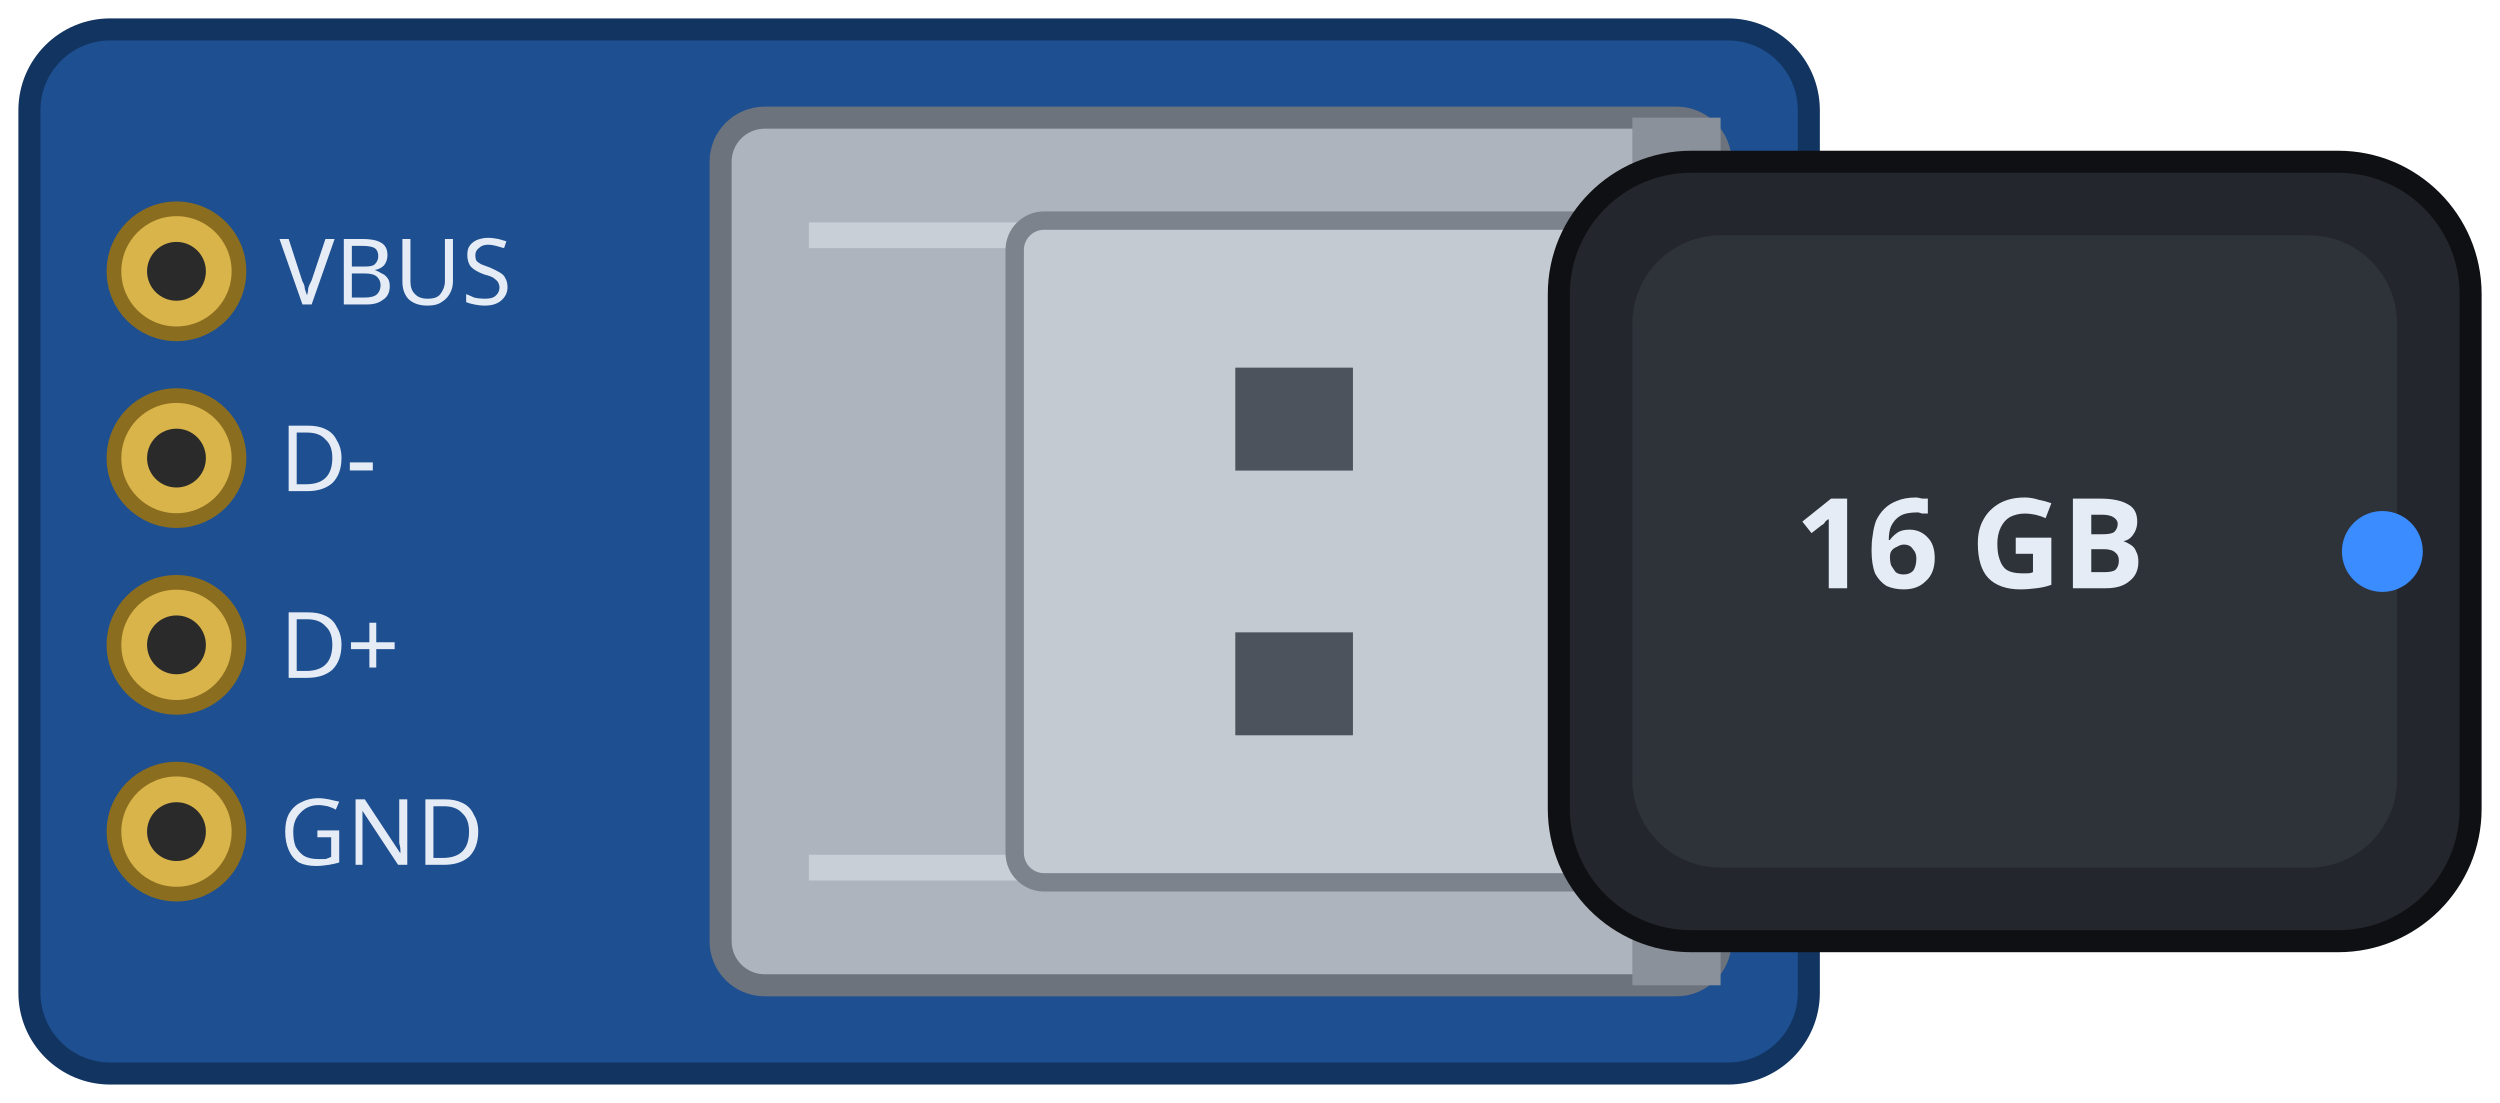
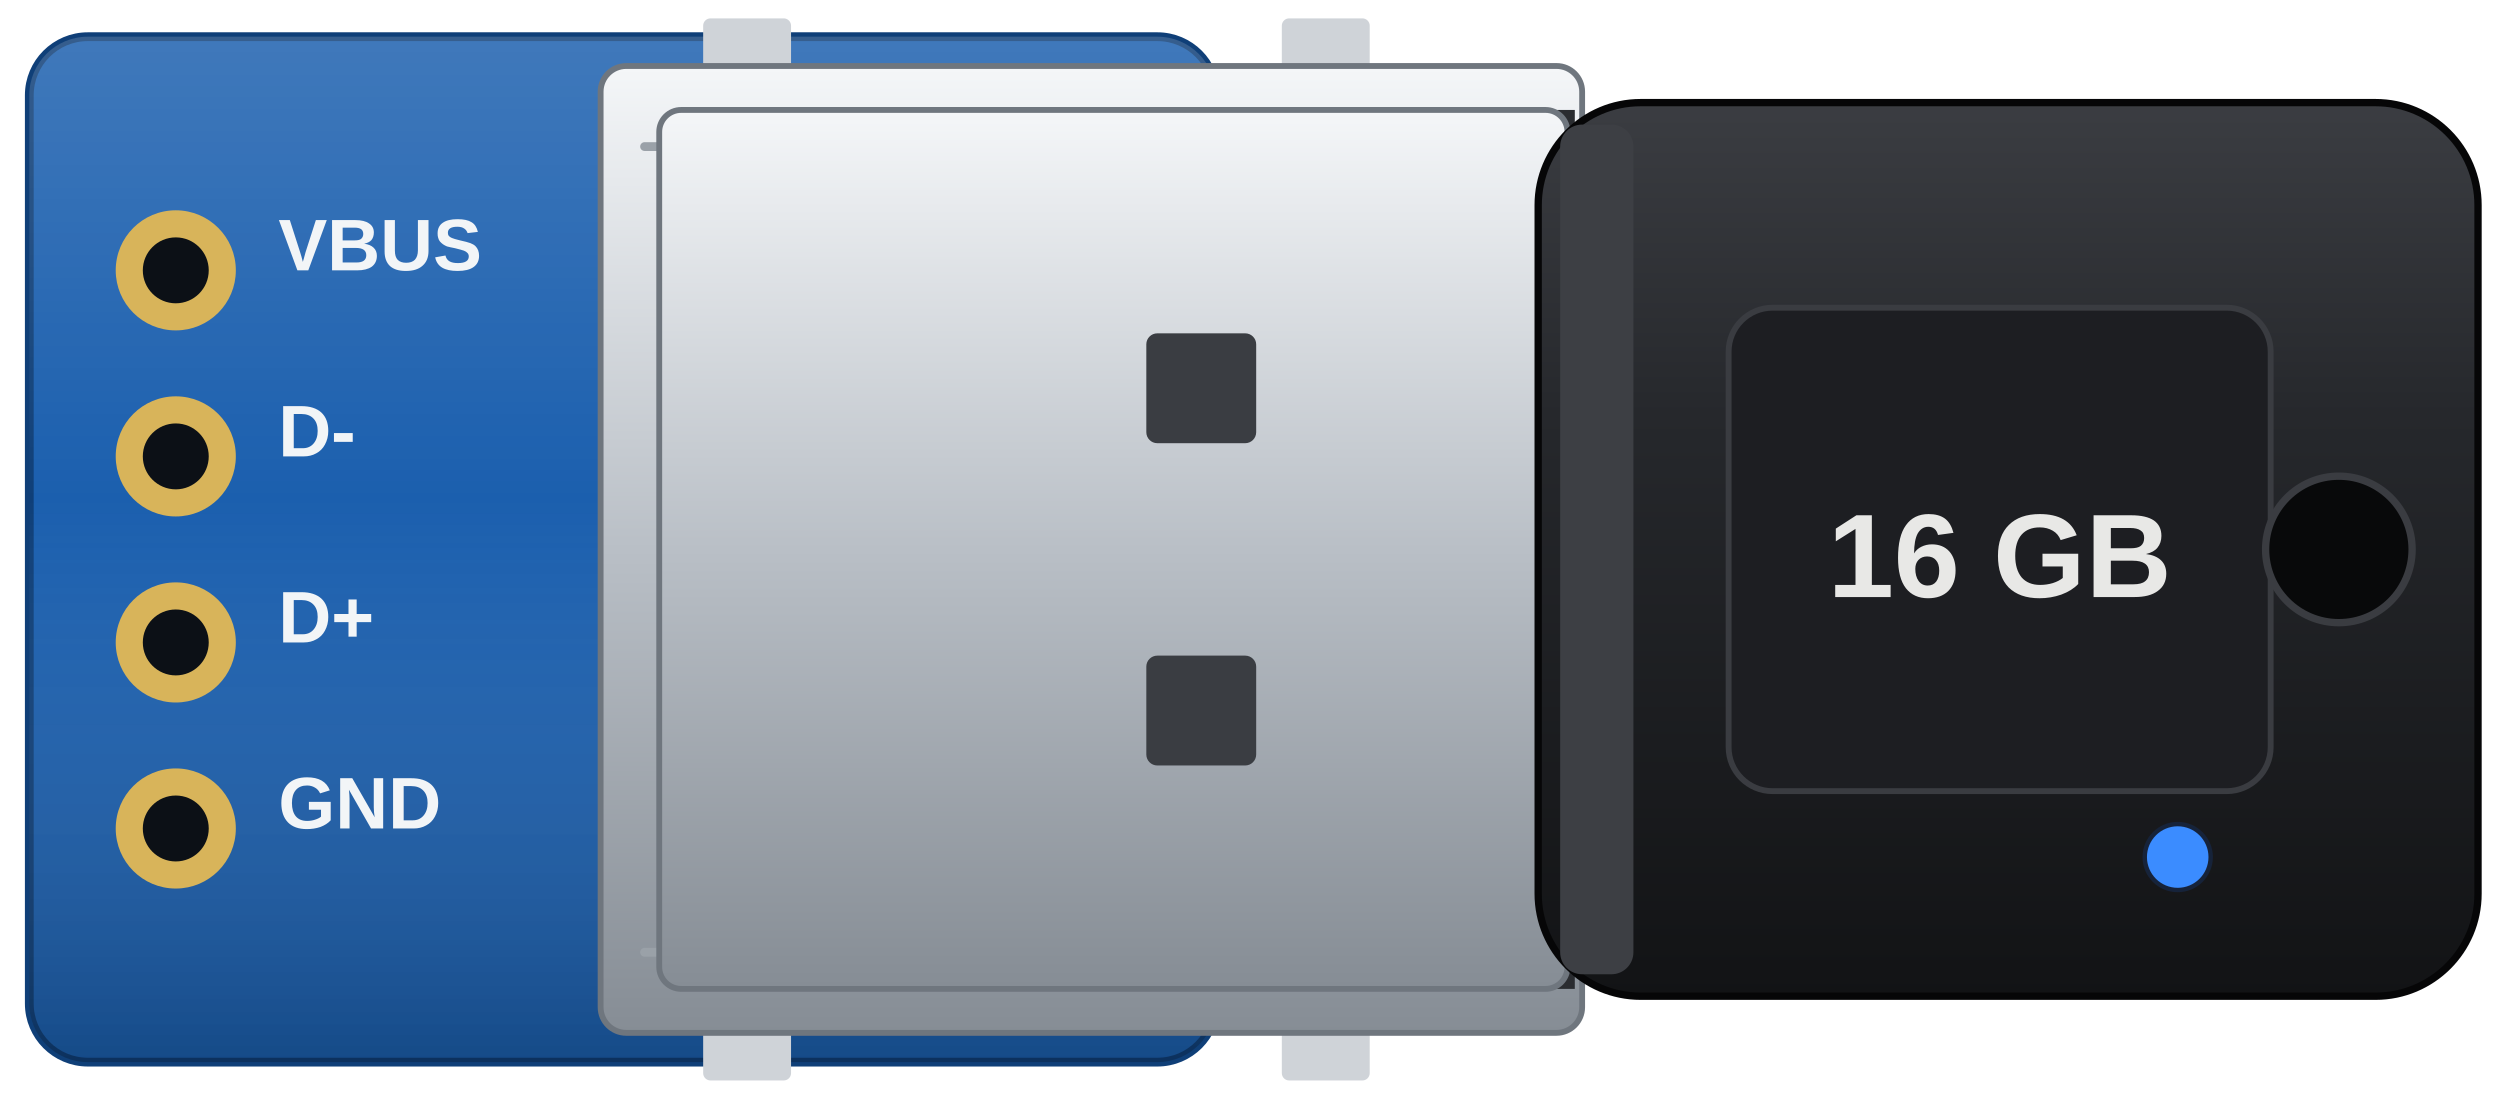
- <svg xmlns="http://www.w3.org/2000/svg" version="1.1" width="34.0mm" height="15.0mm" viewBox="0 0 34.0 15.0">
-   <rect x="0.4" y="0.4" width="24.20" height="14.20" rx="1.1" fill="#1d4f91" stroke="#123461" stroke-width="0.3" />
-   <rect x="9.8" y="1.6" width="13.6" height="11.80" rx="0.6" fill="#aeb4bd" stroke="#6d737c" stroke-width="0.3" />
-   <rect x="22.20" y="1.6" width="1.2" height="11.80" fill="#8b919a" />
-   <path d="M11.00 3.2 H21.00 M11.00 11.80 H21.00" stroke="#c9cfd7" stroke-width="0.35" />
-   <text x="16.00" y="8.05" fill="#5d636c" font-size="1.6px" text-anchor="middle" font-family="Verdana" font-weight="bold">USB</text>
-   <circle cx="2.4" cy="3.69" r="0.85" fill="#d9b44a" stroke="#8a6d1f" stroke-width="0.2" />
-   <circle cx="2.4" cy="3.69" r="0.4" fill="#2a2a2a" />
-   <circle cx="2.4" cy="6.23" r="0.85" fill="#d9b44a" stroke="#8a6d1f" stroke-width="0.2" />
-   <circle cx="2.4" cy="6.23" r="0.4" fill="#2a2a2a" />
-   <circle cx="2.4" cy="8.77" r="0.85" fill="#d9b44a" stroke="#8a6d1f" stroke-width="0.2" />
-   <circle cx="2.4" cy="8.77" r="0.4" fill="#2a2a2a" />
-   <circle cx="2.4" cy="11.31" r="0.85" fill="#d9b44a" stroke="#8a6d1f" stroke-width="0.2" />
-   <circle cx="2.4" cy="11.31" r="0.4" fill="#2a2a2a" />
-   <text x="3.80" y="4.14" fill="#e6ecf5" font-size="1.25px" font-family="Verdana">VBUS</text>
-   <text x="3.80" y="6.68" fill="#e6ecf5" font-size="1.25px" font-family="Verdana">D-</text>
-   <text x="3.80" y="9.22" fill="#e6ecf5" font-size="1.25px" font-family="Verdana">D+</text>
-   <text x="3.80" y="11.76" fill="#e6ecf5" font-size="1.25px" font-family="Verdana">GND</text>
-   <rect x="13.80" y="3.0" width="8.0" height="9.0" rx="0.4" fill="#c4cad2" stroke="#7d838c" stroke-width="0.25" />
-   <rect x="16.80" y="5.0" width="1.6" height="1.4" fill="#4d535c" />
-   <rect x="16.80" y="8.6" width="1.6" height="1.4" fill="#4d535c" />
-   <rect x="21.20" y="2.2" width="12.4" height="10.6" rx="1.8" fill="#23262c" stroke="#0f1013" stroke-width="0.3" />
-   <rect x="22.20" y="3.2" width="10.4" height="8.6" rx="1.2" fill="#2e3239" />
-   <circle cx="32.40" cy="7.5" r="0.55" fill="#3b8cff" />
-   <text x="26.80" y="8.0" fill="#e6ecf5" font-size="1.7px" text-anchor="middle" font-family="Verdana" font-weight="bold">16 GB</text>
+ <svg xmlns="http://www.w3.org/2000/svg" version="1.1" width="129px" height="57px" viewBox="0 0 129 57">
+   <defs>
+     <linearGradient id="luz" x1="0" y1="0" x2="0" y2="1">
+       <stop offset="0" stop-color="#ffffff" stop-opacity="0.16" />
+       <stop offset="0.45" stop-color="#ffffff" stop-opacity="0" />
+       <stop offset="1" stop-color="#000000" stop-opacity="0.22" />
+     </linearGradient>
+     <linearGradient id="metal" x1="0" y1="0" x2="0" y2="1">
+       <stop offset="0" stop-color="#f4f6f8" />
+       <stop offset="0.5" stop-color="#b9bfc6" />
+       <stop offset="1" stop-color="#868d95" />
+     </linearGradient>
+     <linearGradient id="metal-h" x1="0" y1="0" x2="1" y2="0">
+       <stop offset="0" stop-color="#8a9199" />
+       <stop offset="0.35" stop-color="#eef1f4" />
+       <stop offset="0.7" stop-color="#b3b9c0" />
+       <stop offset="1" stop-color="#7c838b" />
+     </linearGradient>
+     <radialGradient id="lata" cx="0.4" cy="0.38" r="0.66">
+       <stop offset="0" stop-color="#f6f8fa" />
+       <stop offset="0.6" stop-color="#c3c9cf" />
+       <stop offset="1" stop-color="#8c939b" />
+     </radialGradient>
+     <linearGradient id="plastico" x1="0" y1="0" x2="0" y2="1">
+       <stop offset="0" stop-color="#3a3c40" />
+       <stop offset="1" stop-color="#16171a" />
+     </linearGradient>
+     <linearGradient id="ouro" x1="0" y1="0" x2="0" y2="1">
+       <stop offset="0" stop-color="#f4dc8c" />
+       <stop offset="1" stop-color="#b88a2c" />
+     </linearGradient>
+     <radialGradient id="cupula" cx="0.4" cy="0.35" r="0.65">
+       <stop offset="0" stop-color="#5a5c62" />
+       <stop offset="0.55" stop-color="#202125" />
+       <stop offset="1" stop-color="#0b0b0d" />
+     </radialGradient>
+     <radialGradient id="tecla" cx="0.42" cy="0.36" r="0.68">
+       <stop offset="0" stop-color="#ffffff" />
+       <stop offset="0.7" stop-color="#eeeeec" />
+       <stop offset="1" stop-color="#cfcfcc" />
+     </radialGradient>
+     <radialGradient id="tecla-preta" cx="0.42" cy="0.36" r="0.68">
+       <stop offset="0" stop-color="#4c4d52" />
+       <stop offset="0.6" stop-color="#1d1e21" />
+       <stop offset="1" stop-color="#0c0c0e" />
+     </radialGradient>
+     <linearGradient id="corpo-controle" x1="0" y1="0" x2="1" y2="0">
+       <stop offset="0" stop-color="#e2e2df" />
+       <stop offset="0.12" stop-color="#fbfbf9" />
+       <stop offset="0.85" stop-color="#f4f4f1" />
+       <stop offset="1" stop-color="#d6d6d2" />
+     </linearGradient>
+     <radialGradient id="lente-ir" cx="0.4" cy="0.35" r="0.7">
+       <stop offset="0" stop-color="#7a3a4a" />
+       <stop offset="0.6" stop-color="#2a0f16" />
+       <stop offset="1" stop-color="#120608" />
+     </radialGradient>
+     <linearGradient id="plastico-pen" x1="0" y1="0" x2="0" y2="1">
+       <stop offset="0" stop-color="#3b3d42" />
+       <stop offset="0.35" stop-color="#26282c" />
+       <stop offset="1" stop-color="#121315" />
+     </linearGradient>
+   </defs>
+   <rect x="1.512" y="1.893" width="61.228" height="52.913" rx="3.024" fill="#1b5fae" stroke="#0f3f78" stroke-width="0.454" />
+   <rect x="1.512" y="1.893" width="61.228" height="52.913" rx="3.024" fill="url(#luz)" />
+   <circle cx="9.07" cy="13.95" r="3.099" fill="#d8b45a" />
+   <circle cx="9.07" cy="13.95" r="1.701" fill="#0c1016" />
+   <text transform="translate(14.361 13.95) rotate(0)" x="0" y="0" font-family="Arial" font-weight="bold" font-size="3.78" fill="#f2f5f7" text-anchor="start">VBUS</text>
+   <circle cx="9.07" cy="23.55" r="3.099" fill="#d8b45a" />
+   <circle cx="9.07" cy="23.55" r="1.701" fill="#0c1016" />
+   <text transform="translate(14.361 23.55) rotate(0)" x="0" y="0" font-family="Arial" font-weight="bold" font-size="3.78" fill="#f2f5f7" text-anchor="start">D-</text>
+   <circle cx="9.07" cy="33.15" r="3.099" fill="#d8b45a" />
+   <circle cx="9.07" cy="33.15" r="1.701" fill="#0c1016" />
+   <text transform="translate(14.361 33.15) rotate(0)" x="0" y="0" font-family="Arial" font-weight="bold" font-size="3.78" fill="#f2f5f7" text-anchor="start">D+</text>
+   <circle cx="9.07" cy="42.75" r="3.099" fill="#d8b45a" />
+   <circle cx="9.07" cy="42.75" r="1.701" fill="#0c1016" />
+   <text transform="translate(14.361 42.75) rotate(0)" x="0" y="0" font-family="Arial" font-weight="bold" font-size="3.78" fill="#f2f5f7" text-anchor="start">GND</text>
+   <rect x="36.283" y="0.948" width="4.535" height="3.024" rx="0.378" fill="#cfd3d8" />
+   <rect x="36.283" y="52.728" width="4.535" height="3.024" rx="0.378" fill="#cfd3d8" />
+   <rect x="66.142" y="0.948" width="4.535" height="3.024" rx="0.378" fill="#cfd3d8" />
+   <rect x="66.142" y="52.728" width="4.535" height="3.024" rx="0.378" fill="#cfd3d8" />
+   <rect x="30.992" y="3.405" width="50.646" height="49.89" rx="1.323" fill="url(#metal)" stroke="#6f767e" stroke-width="0.302" />
+   <path d="M33.26 7.563 L79.37 7.563" fill="none" stroke="#9aa1a8" stroke-width="0.454" stroke-linecap="round" />
+   <path d="M33.26 49.137 L79.37 49.137" fill="none" stroke="#9aa1a8" stroke-width="0.454" stroke-linecap="round" />
+   <rect x="78.992" y="5.673" width="2.268" height="45.354" fill="#2a2c30" />
+   <rect x="78.992" y="18.523" width="2.268" height="19.654" fill="#e9e5d8" />
+   <rect x="34.016" y="5.673" width="46.866" height="45.354" rx="1.134" fill="url(#metal)" stroke="#6f767e" stroke-width="0.302" />
+   <rect x="59.15" y="17.2" width="5.669" height="5.669" rx="0.567" fill="#3a3d42" />
+   <rect x="59.15" y="33.83" width="5.669" height="5.669" rx="0.567" fill="#3a3d42" />
+   <rect x="79.37" y="5.295" width="48.496" height="46.11" rx="5.291" fill="url(#plastico-pen)" stroke="#060607" stroke-width="0.378" />
+   <rect x="80.504" y="6.429" width="3.78" height="43.843" rx="1.134" fill="#3d3f44" />
+   <rect x="89.197" y="15.878" width="27.969" height="24.945" rx="2.268" fill="#1d1e22" stroke="#3a3c41" stroke-width="0.302" />
+   <text transform="translate(103.181 28.35) rotate(0)" x="0" y="2.457" font-family="Arial" font-weight="bold" font-size="6.142" fill="#e8e8e6" text-anchor="middle">16 GB</text>
+   <circle cx="120.685" cy="28.35" r="3.78" fill="#08090a" stroke="#3a3c41" stroke-width="0.378" />
+   <circle cx="112.37" cy="44.224" r="1.701" fill="#3b8cff" stroke="#16233a" stroke-width="0.227" />
</svg>
